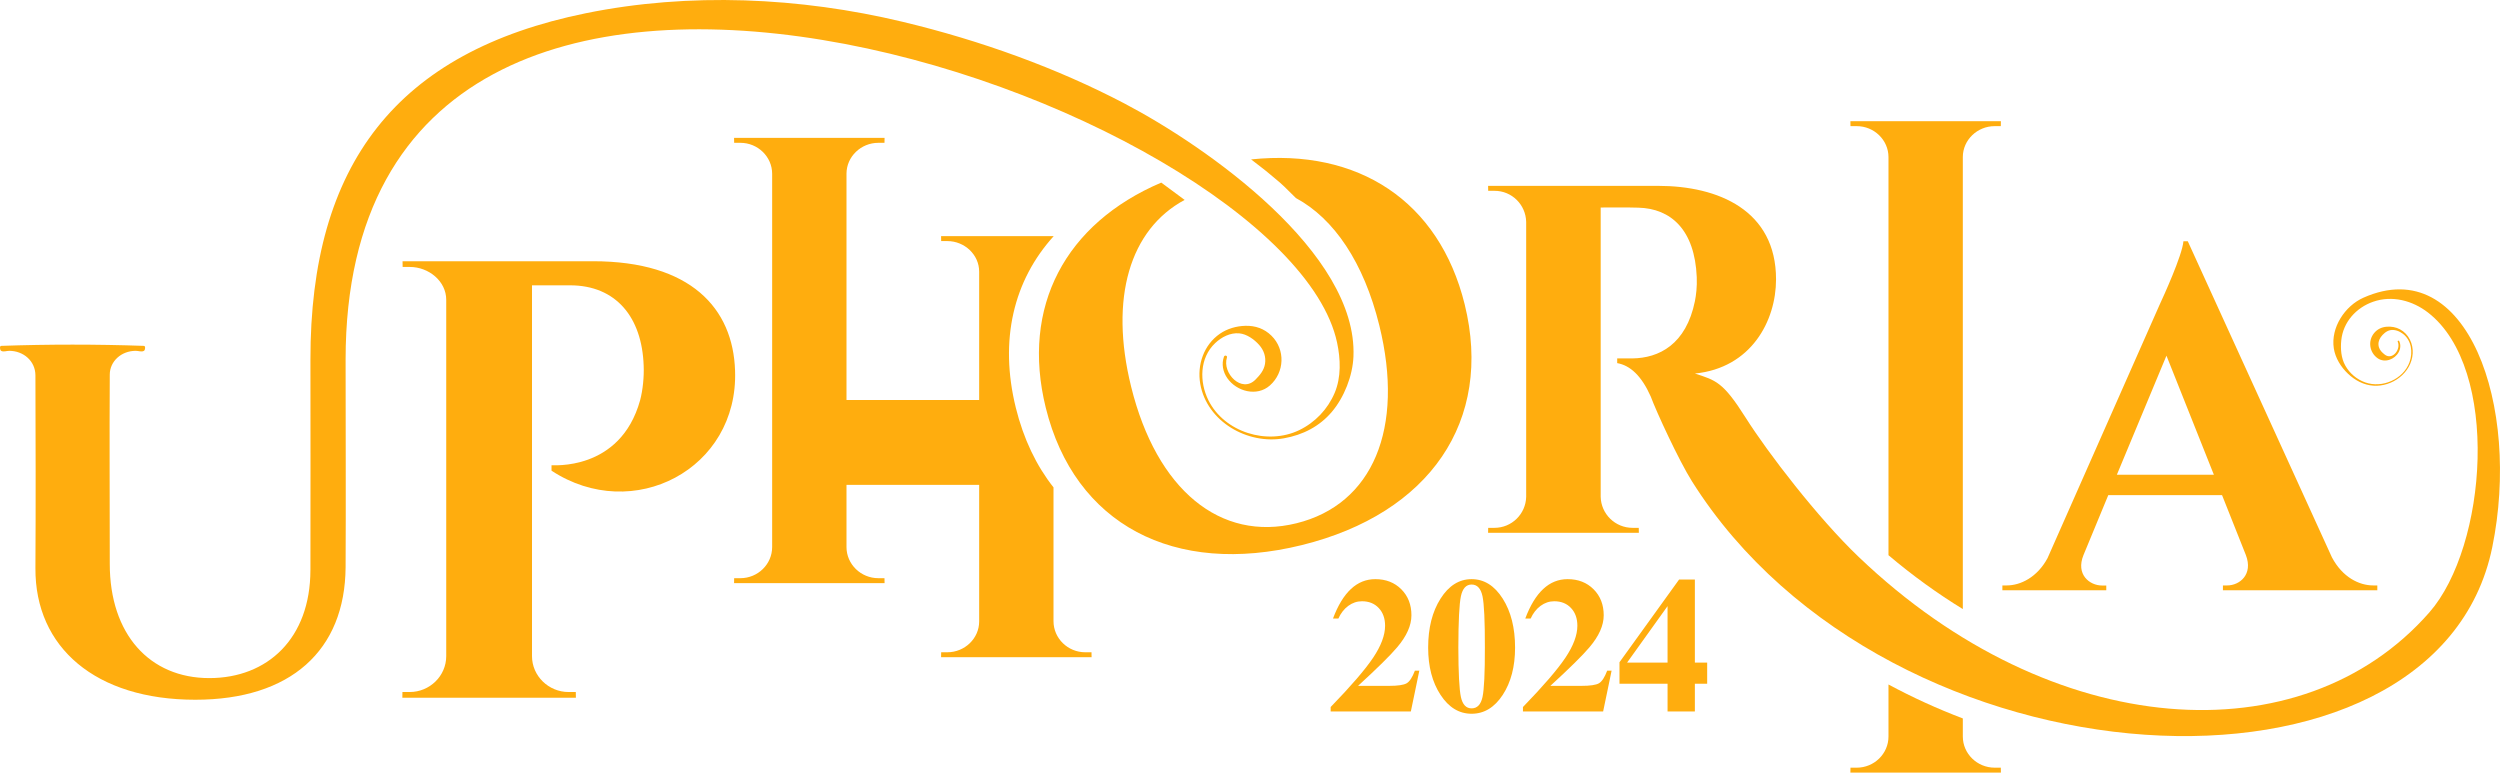
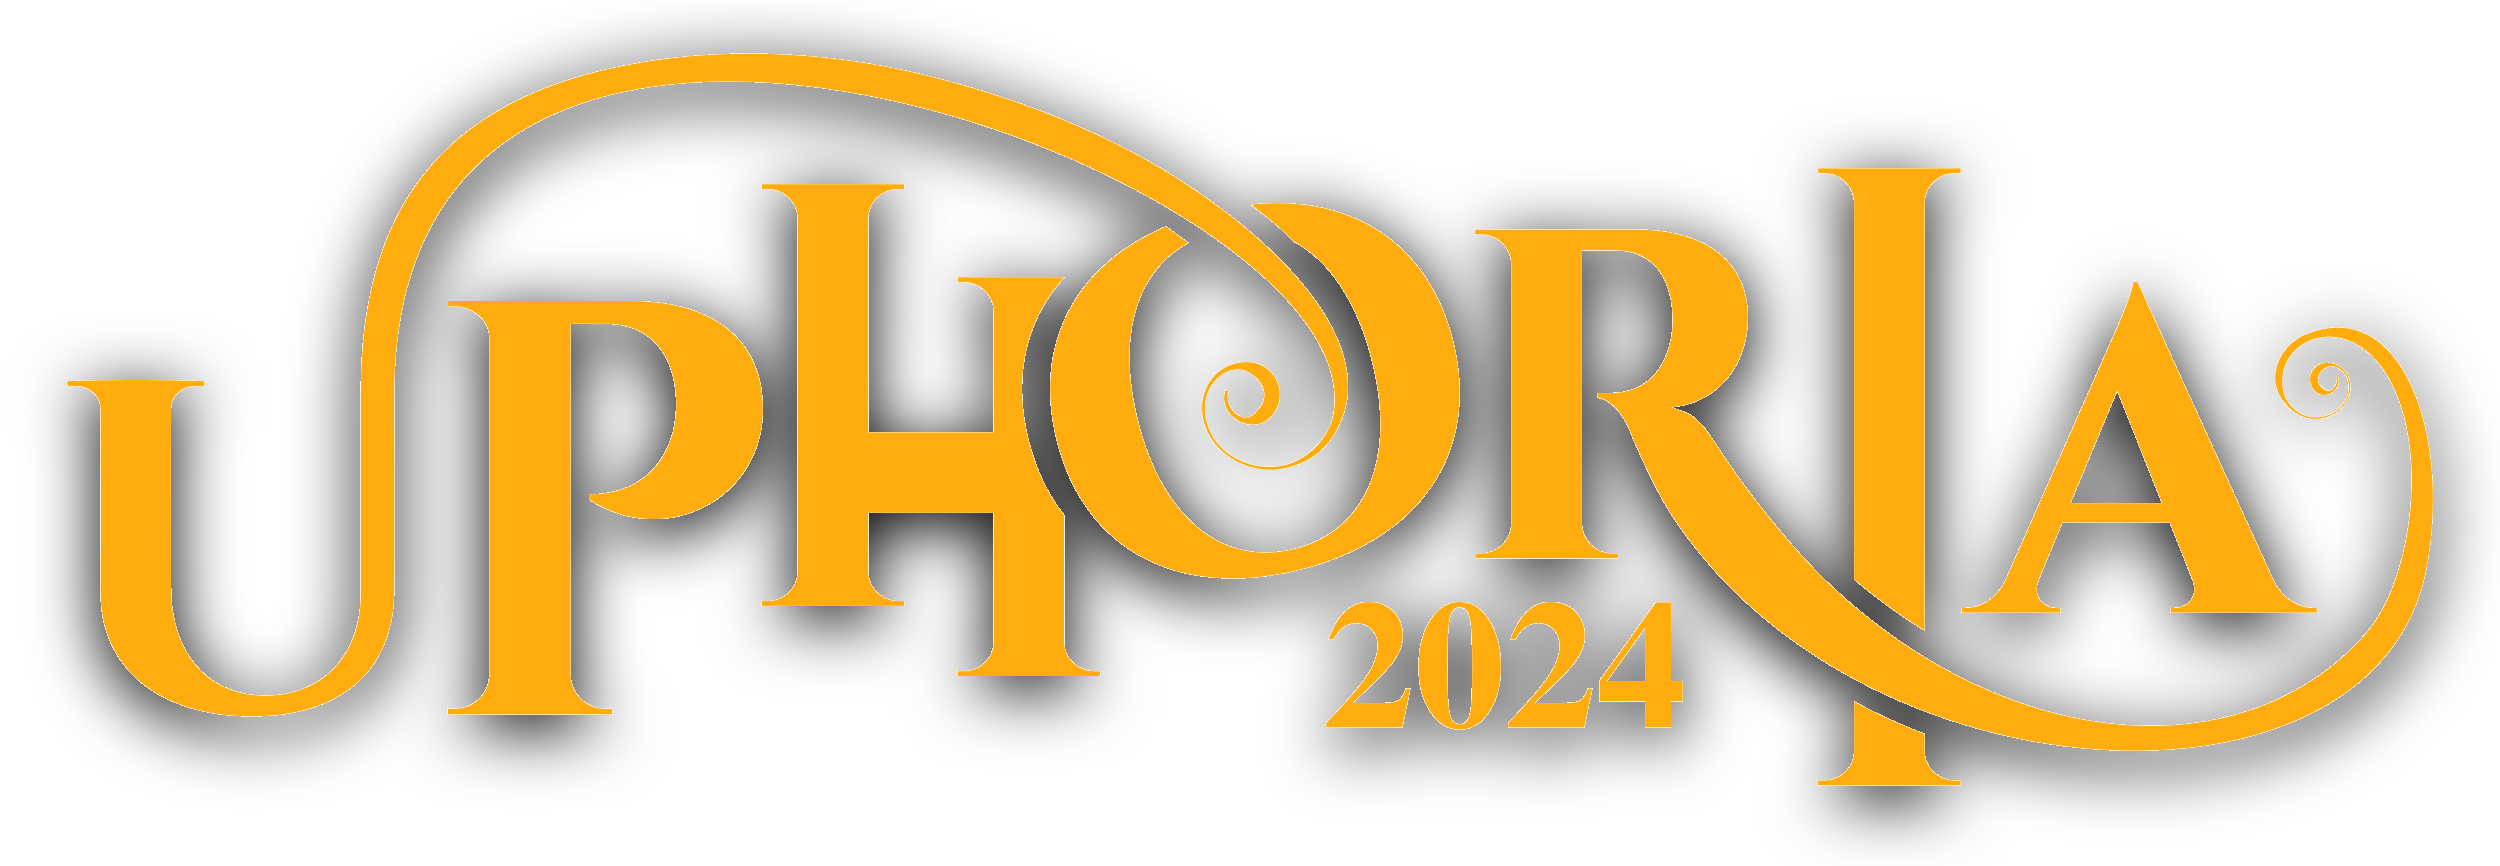
- <svg xmlns="http://www.w3.org/2000/svg" xml:space="preserve" width="142.863mm" height="44.152mm" version="1.1" style="shape-rendering:geometricPrecision; text-rendering:geometricPrecision; image-rendering:optimizeQuality; fill-rule:evenodd; clip-rule:evenodd" viewBox="0 0 4479.45 1384.37">
+ <svg xmlns="http://www.w3.org/2000/svg" width="745" height="258" viewBox="0 0 745 258" fill="none">
+   <g filter="url(#filter0_d_89_69)">
+     <path d="M584.224 232.602H582.478C577.588 232.602 573.508 228.686 573.508 223.815V218.712C566.356 215.988 559.338 212.793 552.546 209.132V223.815C552.546 228.686 548.494 232.602 543.598 232.602H541.83L541.808 234H584.252L584.23 232.602H584.224ZM636.953 84.071H635.722C635.4 88.037 629.978 99.892 629.003 101.989L597.402 173.475C594.486 178.9 589.768 181.18 585.899 181.18H584.668V182.55H613.967V181.208H612.781C609.25 181.208 605.308 178.085 607.542 172.615L614.539 155.702H646.616L653.335 172.615C655.431 178.085 651.583 181.185 648.074 181.185H646.865V182.556H690.402V181.185H689.265C685.257 181.185 680.561 178.861 677.601 173.253L636.958 84.077L636.953 84.071ZM616.95 149.949L630.938 116.35L644.309 149.949H616.95ZM490.249 208.921H476.694V205.898V202.853L493.503 179.516H495.726H497.95V202.953H501.42V208.921H497.95V216.732H490.249V208.921ZM490.249 202.953V187.021L478.917 202.847L478.845 202.958H490.249V202.953ZM472.248 189.606C472.248 192.463 470.912 195.475 468.229 198.631C466.31 200.911 462.635 204.533 457.202 209.52H465.922C468.417 209.52 470.08 209.276 470.912 208.788C471.743 208.3 472.519 207.113 473.224 205.232H474.471L473.285 210.968L472.082 216.737H449.468V216.133V215.489C455.2 209.576 459.192 204.938 461.454 201.56C463.694 198.204 464.813 195.203 464.813 192.552C464.813 190.488 464.215 188.818 463.023 187.554C461.831 186.278 460.251 185.645 458.288 185.645C456.897 185.645 455.611 186.078 454.43 186.949C453.254 187.82 452.323 189.012 451.635 190.532H450.116C451.508 186.816 453.199 184.031 455.189 182.184C457.168 180.331 459.464 179.405 462.058 179.405C465.041 179.405 467.48 180.353 469.387 182.262C471.294 184.17 472.242 186.622 472.242 189.606H472.248ZM434.993 217.386C431.478 217.386 428.556 215.611 426.233 212.067C423.899 208.511 422.735 204.062 422.735 198.72C422.735 193.178 423.899 188.563 426.233 184.902C428.556 181.241 431.478 179.405 434.993 179.405C438.524 179.405 441.446 181.241 443.769 184.902C446.091 188.563 447.25 193.178 447.25 198.72C447.25 204.068 446.091 208.511 443.769 212.067C441.446 215.611 438.524 217.386 434.993 217.386ZM434.993 215.866C436.573 215.866 437.598 214.801 438.064 212.671C438.524 210.535 438.751 205.881 438.735 198.692C438.751 191.248 438.524 186.428 438.064 184.225C437.593 182.029 436.573 180.925 434.993 180.925C433.446 180.925 432.442 182.029 431.977 184.225C431.517 186.433 431.273 191.254 431.256 198.692C431.273 205.881 431.517 210.541 431.977 212.671C432.448 214.796 433.451 215.866 434.993 215.866ZM418.023 189.606C418.023 192.463 416.686 195.475 414.003 198.631C412.085 200.911 408.409 204.533 402.976 209.52H411.697C414.192 209.52 415.855 209.276 416.687 208.788C417.518 208.3 418.294 207.113 418.998 205.232H420.246L419.059 210.968L417.856 216.737H395.243V216.133V215.489C400.975 209.576 404.967 204.938 407.229 201.56C409.468 198.204 410.588 195.203 410.588 192.552C410.588 190.488 409.989 188.818 408.797 187.554C407.606 186.278 406.026 185.645 404.063 185.645C402.671 185.645 401.385 186.078 400.204 186.949C399.029 187.82 398.098 189.012 397.41 190.532H395.891C397.283 186.816 398.974 184.031 400.964 182.184C402.943 180.331 405.238 179.405 407.833 179.405C410.815 179.405 413.255 180.353 415.162 182.262C417.069 184.17 418.017 186.622 418.017 189.606H418.023ZM347.47 67.518C320.477 79.034 307.854 102.471 314.905 131.045C323.033 163.973 351.118 178.695 387.126 169.797C423.134 160.899 441.163 134.778 433.036 101.85C425.834 72.688 402.965 57.811 372.812 60.973C374.641 62.421 376.565 63.813 378.317 65.316C378.722 65.671 379.176 66.043 379.631 66.415C380.49 67.125 381.344 67.829 382.148 68.617C383.395 69.815 384.437 70.847 385.463 71.884C396.207 77.664 404.595 90.062 408.969 107.796C416.154 136.913 407.095 158.331 385.613 163.64C364.158 168.943 346.168 154.21 338.983 125.092C332.796 100.036 338.65 80.687 354.073 72.4C351.872 70.775 349.666 69.155 347.476 67.518H347.47ZM439.638 68.439L439.661 69.837H441.429C446.319 69.815 450.283 73.753 450.377 78.624V156.19C450.261 161.038 446.302 164.932 441.429 164.932H439.661L439.638 166.33H482.149L482.127 164.932H480.381C475.463 164.932 471.483 161.016 471.389 156.146V74.547C473.157 74.591 478.285 74.452 482.011 74.591C491.186 74.824 497.922 80.815 498.482 94.195C498.598 97.013 498.293 99.254 497.972 100.951C495.477 113.21 487.837 117.032 480.314 117.127H476.051V118.458C479.688 119.085 482.898 122.003 485.509 127.872C487.045 132.065 493.437 145.939 497.157 151.83C552.834 240.268 707.022 247.812 722.823 170.391C730.945 130.601 715.799 86.961 686.493 99.986C681.254 102.316 677.24 108.423 678.133 114.27C678.549 117.005 680.14 119.562 682.13 121.442C684.115 123.317 686.554 124.632 689.315 124.821C694.604 125.176 700.032 121.232 700.381 115.746C700.553 112.989 699.272 110.243 696.794 108.911C695.657 108.301 694.327 108.074 693.052 108.179C691.627 108.296 690.396 108.873 689.481 110.004C687.696 112.206 688.184 115.44 690.49 117.071C692.519 118.502 695.33 117.404 696.439 115.352C696.966 114.381 697.06 113.244 696.572 112.24C696.445 111.99 696.045 112.14 696.162 112.401C697.127 114.547 694.632 117.792 692.442 116.001C691.738 115.424 691.1 114.83 690.845 113.92C690.568 112.939 690.795 111.951 691.377 111.125C691.993 110.259 692.974 109.372 694.033 109.155C695.303 108.9 696.605 109.411 697.614 110.171C700.076 112.029 700.486 115.435 699.477 118.197C697.714 123.023 691.793 125.586 687.014 123.9C684.619 123.057 682.618 121.365 681.376 119.151C680.179 117.021 679.996 114.398 680.24 112.012C680.755 106.87 684.436 102.798 689.226 101.129C694.598 99.259 700.331 100.79 704.722 104.196C725.134 120.039 721.409 170.141 705.065 188.802C669.168 229.795 598.766 225.38 544.136 173.114C532.649 162.12 518.59 143.836 512.225 133.763C505.866 123.689 503.865 123.323 497.972 121.387C513.833 119.8 520.846 106.565 520.846 94.794C520.846 75.334 504.563 68.434 487.605 68.434H439.644L439.638 68.439ZM327.801 200.04H326.032C321.142 200.04 317.09 196.124 317.09 191.254V153.516C312.266 147.403 308.641 139.881 306.462 131.045C301.744 111.929 305.835 95.11 317.145 82.623H285.384L285.406 84.021H287.152C291.998 84.021 296.123 87.865 296.123 92.647C296.123 104.723 296.123 116.794 296.123 128.87C283.649 128.87 271.18 128.87 258.707 128.87V65.017C258.707 60.191 262.803 56.302 267.677 56.302H269.423L269.445 54.904H227.001L227.023 56.302H228.791C233.659 56.302 237.734 60.191 237.734 65.044V170.357C237.734 175.228 233.681 179.144 228.791 179.144H227.023L227.001 180.542H269.445L269.423 179.144H267.677C262.787 179.144 258.707 175.228 258.707 170.357C258.707 164.511 258.707 158.658 258.707 152.812C271.175 152.812 283.649 152.812 296.123 152.812V191.353C296.123 196.179 292.02 200.046 287.152 200.046H285.406L285.384 201.444H327.828L327.806 200.046L327.801 200.04ZM133.513 89.701L133.541 91.31H135.554C140.926 91.31 145.838 95.343 145.838 100.58V201.122C145.838 206.736 141.164 211.251 135.526 211.251H133.486L133.458 212.865H182.4L182.372 211.251H180.332C174.721 211.251 170.02 206.741 170.02 201.122V96.491H180.759C193.671 96.491 201.055 105.461 201.51 119.19C201.643 122.252 201.266 126.041 200.517 128.887C194.907 149.195 175.414 147.154 175.525 147.259V148.79C198.505 163.889 228.281 148.357 227.283 120.56C226.718 102.965 214.771 89.696 187.229 89.696H133.508L133.513 89.701ZM107.534 176.886C107.512 196.113 95.471 207.329 79.022 207.329C62.229 207.329 50.942 194.998 50.953 175.072C50.964 157.266 50.837 139.46 50.953 121.653C50.975 118.014 54.119 114.986 58.315 114.986C59.075 114.986 59.951 115.385 60.599 114.986C60.999 114.741 61.065 113.604 60.599 113.588C47.183 113.122 33.739 113.122 20.323 113.588C19.857 113.604 19.929 114.741 20.323 114.986C20.96 115.379 21.831 114.986 22.585 114.986C26.637 114.986 29.98 117.876 29.991 121.908C30.047 140.037 30.108 158.159 29.991 176.287C29.847 198.731 47.017 213.442 75.064 213.442C101.946 213.442 117.308 199.552 117.458 176.032C117.563 159.402 117.458 134.101 117.458 117.465C117.458 -49.166 382.613 45.141 397.05 112.65C398.037 117.265 398.247 122.43 396.368 126.862C394.417 131.455 390.868 135.199 386.372 137.374C377.391 141.706 365.255 137.984 360.765 128.926C358.192 123.739 358.264 116.988 362.672 112.817C364.474 111.108 366.924 109.832 369.458 110.06C371.587 110.248 373.699 111.768 375.085 113.333C376.404 114.819 377.058 116.705 376.731 118.685C376.426 120.516 375.312 121.82 374.059 123.096C370.162 127.078 364.579 121.27 365.998 116.86C366.17 116.322 365.35 116.112 365.161 116.633C364.424 118.697 364.856 120.91 366.093 122.691C368.715 126.463 374.442 127.999 378.101 124.76C382.264 121.071 382.514 114.63 378.544 110.72C376.51 108.712 373.982 107.852 371.165 107.93C368.643 108.002 366.093 108.734 363.997 110.171C359.44 113.31 357.522 118.968 358.459 124.316C360.327 134.978 371.803 141.512 382.07 139.67C387.426 138.705 392.077 136.32 395.553 132.221C399.04 128.11 401.43 122.053 401.657 116.611C402.865 87.333 360.465 57.461 337.037 45.175C318.126 35.256 296.688 27.457 274.462 22.137C245.523 15.209 214.394 13.783 185.177 19.735C131.928 30.585 107.435 62.282 107.529 117.537C107.557 134.434 107.551 159.995 107.529 176.897L107.534 176.886ZM573.513 187.848V60.301C573.513 55.475 577.616 51.587 582.483 51.587H584.23L584.252 50.189H541.808L541.83 51.587H543.598C548.466 51.587 552.546 55.481 552.546 60.329V172.654C559.371 178.423 566.389 183.493 573.508 187.853L573.513 187.848Z" fill="#FFAD0E" />
+   </g>
  <defs>
-     <style type="text/css">
-    
-     .fil0 {fill:#FFAD0E;fill-rule:nonzero}
-    
-   </style>
+     <filter id="filter0_d_89_69" x="0" y="0" width="745" height="258" filterUnits="userSpaceOnUse" color-interpolation-filters="sRGB">
+       <feFlood flood-opacity="0" result="BackgroundImageFix" />
+       <feColorMatrix in="SourceAlpha" type="matrix" values="0 0 0 0 0 0 0 0 0 0 0 0 0 0 0 0 0 0 127 0" result="hardAlpha" />
+       <feOffset dy="4" />
+       <feGaussianBlur stdDeviation="10" />
+       <feComposite in2="hardAlpha" operator="out" />
+       <feColorMatrix type="matrix" values="0 0 0 0 0 0 0 0 0 0 0 0 0 0 0 0 0 0 1 0" />
+       <feBlend mode="normal" in2="BackgroundImageFix" result="effect1_dropShadow_89_69" />
+       <feBlend mode="normal" in="SourceGraphic" in2="effect1_dropShadow_89_69" result="shape" />
+     </filter>
  </defs>
-   <g id="Layer_x0020_1">
-     <g id="_1634330503680">
-       <path class="fil0" d="M2987.89 1225.13l-86.13 0 0 -19.18 0 -19.35 106.81 -148.21 14.13 0 14.13 0 0 148.84 0 0 22.05 0 0 37.9 -22.05 0 0 0 0 49.61 -48.93 0 0 -49.61zm0 -37.9l0 0 0 -101.18 0 0 0 0 -72.01 100.49 -0.46 0.69 0 0 72.47 0zm-114.39 -84.76c0,18.15 -8.5,37.27 -25.55,57.31 -12.17,14.47 -35.54,37.5 -70.06,69.14l0 0 55.41 0c15.85,0 26.42,-1.55 31.7,-4.65 5.28,-3.1 10.22,-10.63 14.7,-22.57l7.92 0 -7.52 36.41 -7.64 36.64 0 0 -143.67 0 0 -3.85 0 -4.08c36.41,-37.55 61.79,-67.01 76.14,-88.43 14.24,-21.3 21.36,-40.37 21.36,-57.19 0,-13.09 -3.79,-23.72 -11.37,-31.76 -7.58,-8.1 -17.63,-12.12 -30.09,-12.12 -8.85,0 -17,2.76 -24.52,8.27 -7.47,5.51 -13.38,13.09 -17.74,22.74l-9.65 0c8.85,-23.6 19.58,-41.28 32.22,-53 12.57,-11.77 27.16,-17.63 43.64,-17.63 18.95,0 34.46,6.03 46.57,18.15 12.12,12.12 18.15,27.68 18.15,46.62zm-236.7 176.41c-22.34,0 -40.89,-11.26 -55.64,-33.77 -14.82,-22.57 -22.22,-50.82 -22.22,-84.76 0,-35.2 7.41,-64.49 22.22,-87.74 14.76,-23.26 33.31,-34.91 55.64,-34.91 22.45,0 41,11.66 55.76,34.91 14.76,23.26 22.11,52.54 22.11,87.74 0,33.94 -7.35,62.19 -22.11,84.76 -14.76,22.51 -33.31,33.77 -55.76,33.77zm0 -9.65c10.05,0 16.54,-6.78 19.52,-20.27 2.93,-13.55 4.36,-43.12 4.25,-88.77 0.12,-47.26 -1.32,-77.87 -4.25,-91.88 -2.99,-13.96 -9.48,-20.96 -19.52,-20.96 -9.82,0 -16.19,7 -19.18,20.96 -2.93,14.01 -4.48,44.61 -4.59,91.88 0.12,45.65 1.66,75.22 4.59,88.77 2.98,13.5 9.36,20.27 19.18,20.27zm-107.84 -166.76c0,18.15 -8.5,37.27 -25.55,57.31 -12.18,14.47 -35.54,37.5 -70.06,69.14l0 0 55.41 0c15.85,0 26.41,-1.55 31.7,-4.65 5.28,-3.1 10.22,-10.63 14.7,-22.57l7.93 0 -7.53 36.41 -7.63 36.64 0 0 -143.67 0 0 -3.85 0 -4.08c36.41,-37.55 61.79,-67.01 76.15,-88.43 14.24,-21.3 21.36,-40.37 21.36,-57.19 0,-13.09 -3.79,-23.72 -11.37,-31.76 -7.58,-8.1 -17.63,-12.12 -30.09,-12.12 -8.85,0 -17,2.76 -24.52,8.27 -7.47,5.51 -13.38,13.09 -17.74,22.74l-9.65 0c8.84,-23.6 19.58,-41.28 32.21,-53 12.58,-11.77 27.16,-17.63 43.64,-17.63 18.95,0 34.45,6.03 46.57,18.15 12.12,12.12 18.15,27.68 18.15,46.62z" />
-       <path class="fil0" d="M3920.04 432.3l-7.82 0c-2.03,25.19 -36.48,100.46 -42.7,113.78l-200.78 453.95c-18.53,34.45 -48.49,48.93 -73.1,48.93l-7.82 0 0 8.69 186.16 0 0 -8.54 -7.53 0c-22.44,0 -47.48,-19.83 -33.3,-54.57l44.44 -107.41 203.82 0 42.7 107.41c13.32,34.74 -11.15,54.43 -33.44,54.43l-7.67 0 0 8.69 276.63 0 0 -8.69 -7.24 0c-25.48,0 -55.3,-14.77 -74.11,-50.37l-258.24 -566.29zm-127.1 418.35l88.88 -213.37 84.97 213.37 -173.85 0z" />
-       <path class="fil0" d="M3585.02 1375.49l-11.1 0c-31.08,0 -56.98,-24.86 -56.98,-55.8l0 -32.41c-45.44,-17.3 -90.04,-37.58 -133.2,-60.83l0 93.25c0,30.93 -25.76,55.8 -56.84,55.8l-11.25 0 -0.15 8.88 269.67 0 -0.15 -8.88zm-68.08 -284.18l0 -809.94c0,-30.65 26.05,-55.35 56.98,-55.35l11.1 0 0.15 -8.88 -269.67 0 0.15 8.88 11.25 0c30.93,0 56.84,24.71 56.84,55.5l0 713.28c43.35,36.63 87.94,68.81 133.2,96.51z" />
-       <path class="fil0" d="M2666.34 333.02l0.15 8.88 11.25 0c31.08,-0.15 56.24,24.87 56.83,55.8l0 492.57c-0.74,30.79 -25.9,55.5 -56.83,55.5l-11.25 0 -0.15 8.88 270.11 0 -0.15 -8.88 -11.1 0c-31.23,0 -56.54,-24.86 -57.13,-55.8l0 -518.17c11.25,0.29 43.81,-0.59 67.49,0.29 58.31,1.48 101.09,39.52 104.64,124.47 0.74,17.91 -1.19,32.12 -3.26,42.92 -15.83,77.85 -64.38,102.13 -112.19,102.72l-27.09 0 0 8.43c23.09,4 43.51,22.5 60.09,59.8 9.77,26.64 50.38,114.72 74,152.15 353.77,561.62 1333.45,609.49 1433.84,117.88 51.6,-252.69 -44.62,-529.8 -230.84,-447.06 -33.3,14.8 -58.78,53.58 -53.1,90.69 2.66,17.36 12.76,33.59 25.4,45.53 12.62,11.91 28.11,20.27 45.64,21.45 33.6,2.26 68.11,-22.78 70.31,-57.63 1.1,-17.5 -7.06,-34.95 -22.79,-43.4 -7.22,-3.87 -15.68,-5.31 -23.8,-4.64 -9.06,0.75 -16.86,4.41 -22.68,11.58 -11.33,13.97 -8.26,34.52 6.42,44.87 12.89,9.09 30.73,2.12 37.8,-10.91 3.35,-6.16 3.95,-13.4 0.85,-19.76 -0.79,-1.6 -3.35,-0.63 -2.61,1.03 6.13,13.64 -9.71,34.24 -23.64,22.85 -4.47,-3.65 -8.51,-7.44 -10.14,-13.2 -1.75,-6.25 -0.33,-12.52 3.38,-17.76 3.9,-5.5 10.13,-11.14 16.89,-12.49 8.06,-1.61 16.35,1.6 22.75,6.44 15.62,11.81 18.25,33.42 11.84,50.98 -11.2,30.65 -48.82,46.91 -79.17,36.2 -15.2,-5.36 -27.93,-16.11 -35.82,-30.15 -7.61,-13.54 -8.76,-30.18 -7.23,-45.33 3.29,-32.64 26.65,-58.5 57.11,-69.1 34.11,-11.88 70.55,-2.15 98.45,19.47 129.7,100.61 106.01,418.77 2.18,537.27 -228.1,260.32 -675.41,232.29 -1022.54,-99.63 -73,-69.8 -162.33,-185.91 -202.74,-249.88 -40.41,-63.96 -53.13,-66.31 -90.58,-78.59 100.79,-10.06 145.35,-94.13 145.35,-168.87 0,-123.59 -103.46,-167.4 -211.21,-167.4l-304.74 0z" />
-       <path class="fil0" d="M2080.71 327.18c-171.49,73.12 -251.73,221.96 -206.92,403.4 51.64,209.08 230.09,302.59 458.87,246.08 228.78,-56.51 343.33,-222.38 291.69,-431.46 -45.74,-185.18 -191.07,-279.64 -382.64,-259.58 11.64,9.2 23.85,18.04 34.97,27.56 2.59,2.24 5.47,4.62 8.34,6.99 5.46,4.5 10.9,9 15.98,14 7.93,7.62 14.55,14.15 21.05,20.74 68.25,36.72 121.54,115.43 149.36,228.06 45.67,184.89 -11.91,320.89 -148.41,354.6 -136.34,33.68 -250.62,-59.88 -296.28,-244.77 -39.3,-159.1 -2.12,-281.97 95.89,-334.62 -13.97,-10.31 -27.99,-20.62 -41.9,-31.01z" />
-       <path class="fil0" d="M1955.73 1168.72l-11.25 0c-31.08,0 -56.83,-24.86 -56.83,-55.8l0 -239.63c-30.66,-38.8 -53.67,-86.59 -67.53,-142.71 -29.98,-121.4 -3.97,-228.2 67.9,-307.5l-201.8 0 0.15 8.88 11.1 0c30.78,0 56.98,24.4 56.98,54.76 0,76.67 0,153.34 0,230 -79.24,0 -158.48,0 -237.72,0l0 -405.47c0,-30.65 26.05,-55.35 56.98,-55.35l11.1 0 0.15 -8.88 -269.67 0 0.15 8.88 11.25 0c30.93,0 56.84,24.71 56.84,55.5l0 668.77c0,30.93 -25.76,55.8 -56.84,55.8l-11.25 0 -0.15 8.88 269.67 0 -0.15 -8.88 -11.1 0c-31.08,0 -56.98,-24.86 -56.98,-55.8 0,-37.14 0,-74.29 0,-111.43 79.24,0 158.48,0 237.72,0l0 244.76c0,30.65 -26.06,55.21 -56.98,55.21l-11.1 0 -0.15 8.88 269.67 0 -0.15 -8.88z" />
-       <path class="fil0" d="M721.26 468.07l0.17 10.23 12.79 0c34.12,0 65.33,25.6 65.33,58.85l0 638.48c0,35.65 -29.69,64.31 -65.51,64.31l-12.96 0 -0.17 10.23 310.96 0 -0.17 -10.23 -12.97 0c-35.65,0 -65.5,-28.65 -65.5,-64.31l0 -664.4 68.23 0c82.05,0 128.96,56.97 131.86,144.14 0.85,19.45 -1.53,43.5 -6.31,61.58 -35.65,128.96 -159.49,115.99 -158.81,116.68l0 9.72c146.02,95.86 335.19,-2.73 328.87,-179.28 -3.58,-111.73 -79.49,-196 -254.5,-196l-341.33 0z" />
-       <path class="fil0" d="M556.19 1021.69c-0.15,122.11 -76.67,193.3 -181.16,193.3 -106.71,0 -178.42,-78.29 -178.35,-204.84 0.07,-113.07 -0.73,-226.16 0,-339.23 0.15,-23.1 20.13,-42.33 46.77,-42.33 4.83,0 10.38,2.52 14.5,0 2.52,-1.55 2.95,-8.78 0,-8.88 -85.25,-2.96 -170.66,-2.96 -255.91,0 -2.95,0.1 -2.51,7.32 0,8.88 4.07,2.51 9.57,0 14.36,0 25.75,0 46.99,18.35 47.07,43.96 0.36,115.1 0.72,230.2 0,345.3 -0.9,142.54 108.19,235.92 286.4,235.92 170.8,0 268.42,-88.21 269.37,-237.55 0.67,-105.63 0,-266.27 0,-371.9 0,-1058.13 1684.77,-459.25 1776.49,-30.56 6.27,29.29 7.62,62.09 -4.32,90.23 -12.39,29.18 -34.95,52.96 -63.52,66.74 -57.05,27.52 -134.16,3.88 -162.71,-53.65 -16.35,-32.94 -15.89,-75.79 12.11,-102.29 11.46,-10.84 27,-18.93 43.11,-17.52 13.52,1.18 26.93,10.86 35.75,20.78 8.38,9.44 12.53,21.4 10.45,34.01 -1.93,11.61 -9.01,19.92 -16.97,28.02 -24.78,25.29 -60.24,-11.57 -51.21,-39.57 1.1,-3.41 -4.11,-4.75 -5.32,-1.45 -4.7,13.12 -1.94,27.15 5.94,38.47 16.65,23.96 53.06,33.72 76.31,13.14 26.47,-23.43 28.02,-64.31 2.83,-89.16 -12.94,-12.75 -28.98,-18.22 -46.87,-17.73 -16.03,0.45 -32.25,5.09 -45.54,14.23 -28.95,19.95 -41.13,55.85 -35.17,89.83 11.87,67.71 84.8,109.21 150.04,97.49 34.05,-6.12 63.57,-21.28 85.68,-47.32 22.15,-26.09 37.33,-64.56 38.77,-99.11 7.67,-185.91 -261.73,-375.62 -410.6,-453.64 -120.15,-62.97 -256.38,-112.51 -397.58,-146.29 -183.86,-43.98 -381.65,-53.06 -567.31,-15.25 -338.33,68.89 -493.96,270.18 -493.37,621.04 0.18,107.3 0.14,269.63 0,376.93z" />
-     </g>
-   </g>
</svg>
